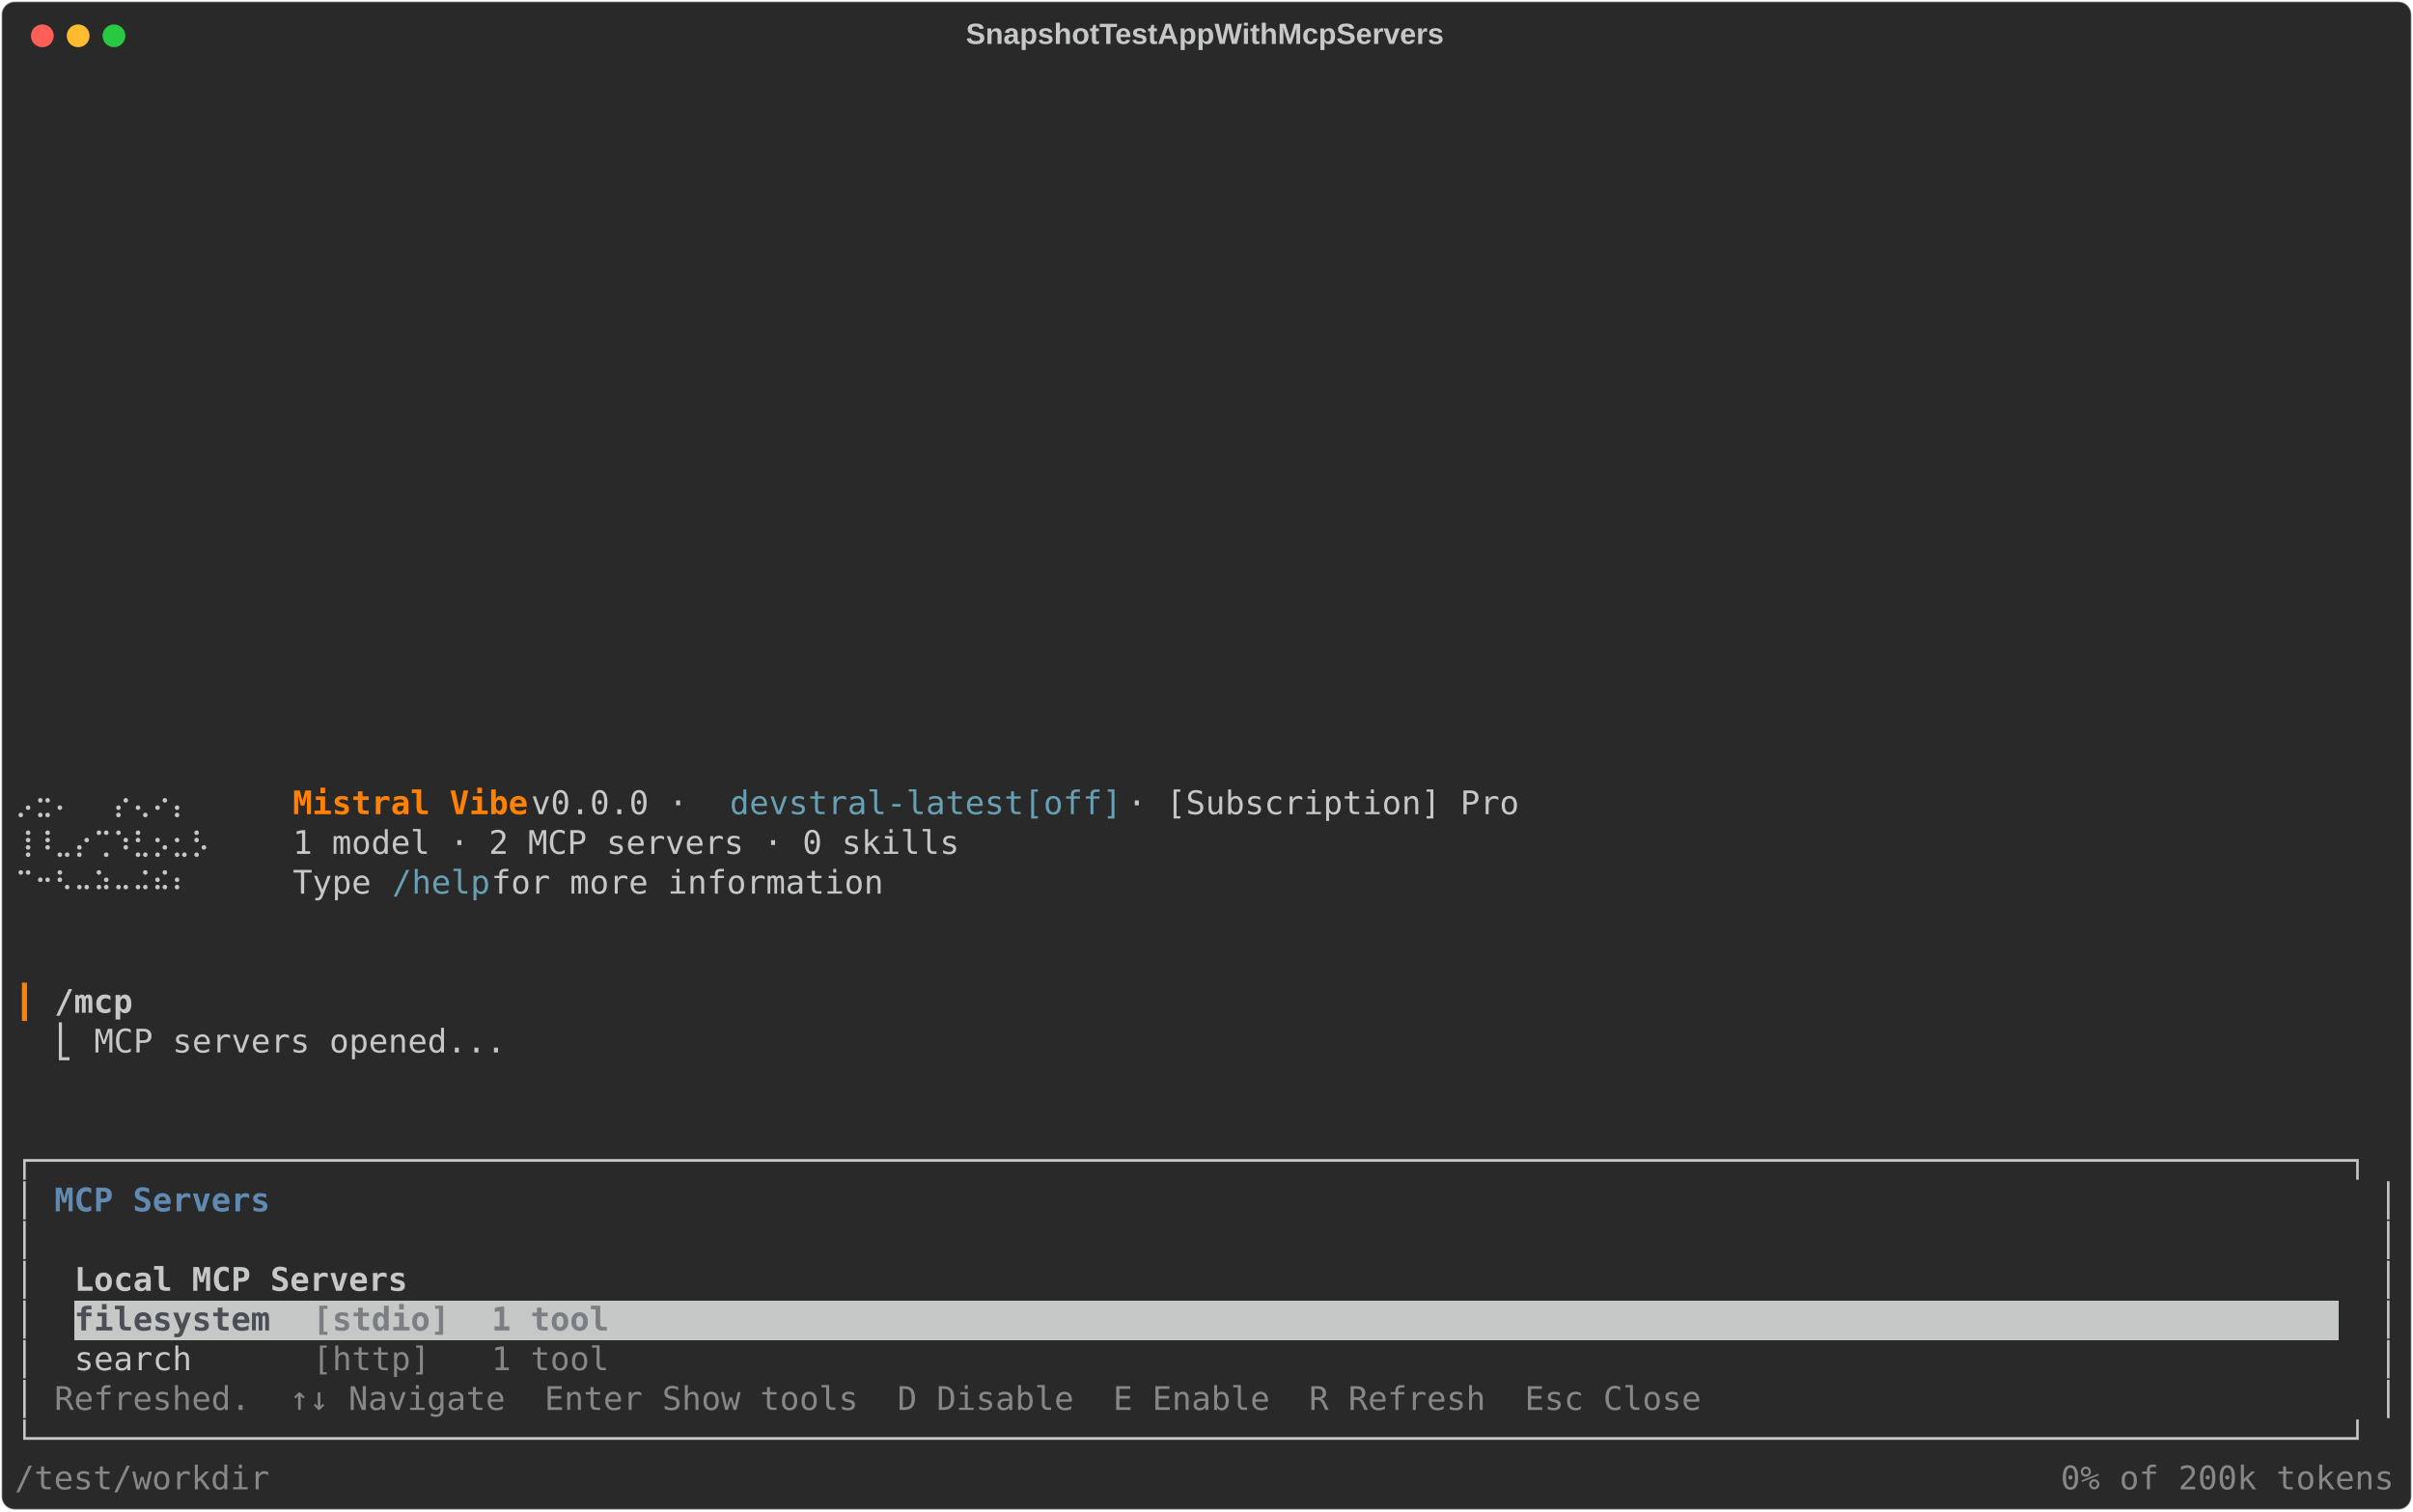
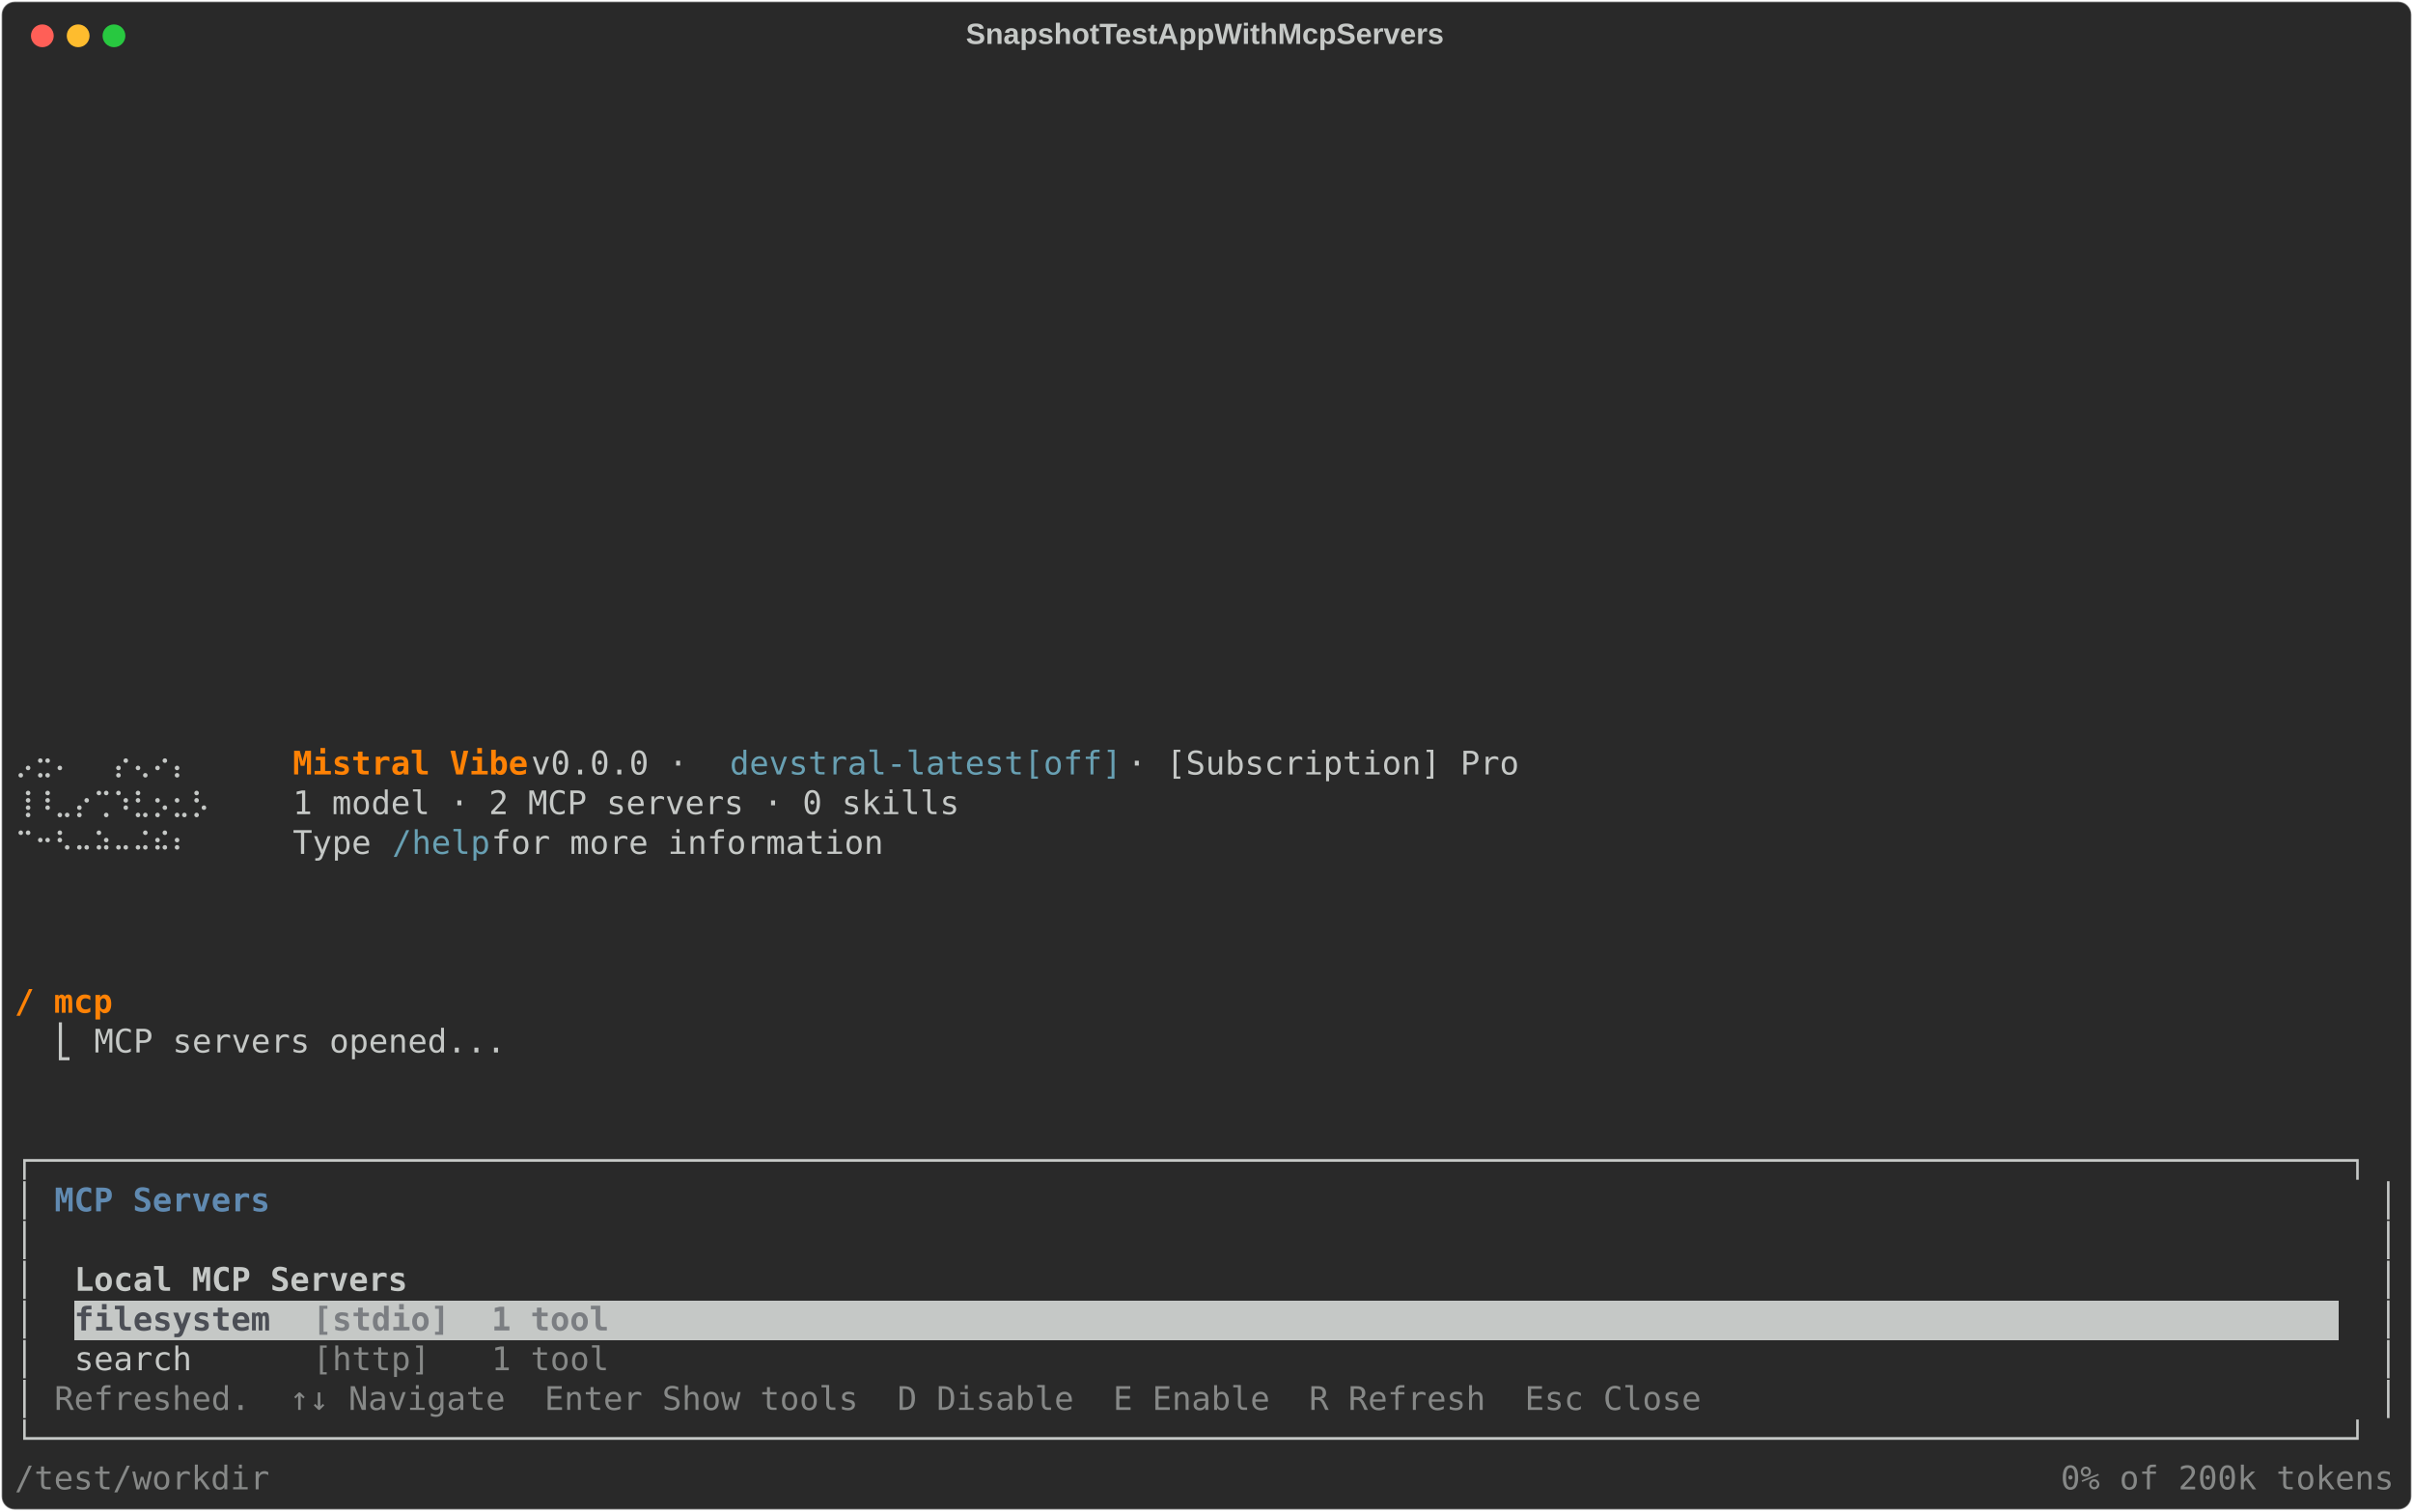
<svg xmlns="http://www.w3.org/2000/svg" class="rich-terminal" viewBox="0 0 1482 928.4">
  <style>

    @font-face {
        font-family: "Fira Code";
        src: local("FiraCode-Regular"),
                url("https://cdnjs.cloudflare.com/ajax/libs/firacode/6.2.0/woff2/FiraCode-Regular.woff2") format("woff2"),
                url("https://cdnjs.cloudflare.com/ajax/libs/firacode/6.2.0/woff/FiraCode-Regular.woff") format("woff");
        font-style: normal;
        font-weight: 400;
    }
    @font-face {
        font-family: "Fira Code";
        src: local("FiraCode-Bold"),
                url("https://cdnjs.cloudflare.com/ajax/libs/firacode/6.2.0/woff2/FiraCode-Bold.woff2") format("woff2"),
                url("https://cdnjs.cloudflare.com/ajax/libs/firacode/6.2.0/woff/FiraCode-Bold.woff") format("woff");
        font-style: bold;
        font-weight: 700;
    }

    .terminal-matrix {
        font-family: Fira Code, monospace;
        font-size: 20px;
        line-height: 24.4px;
        font-variant-east-asian: full-width;
    }

    .terminal-title {
        font-size: 18px;
        font-weight: bold;
        font-family: arial;
    }

    .terminal-r1 { fill: #c5c8c6 }
.terminal-r2 { fill: #ff8205;font-weight: bold }
.terminal-r3 { fill: #68a0b3 }
- .terminal-r4 { fill: #ff8205 }
+ .terminal-r4 { fill: #608ab1;font-weight: bold }
.terminal-r5 { fill: #c5c8c6;font-weight: bold }
- .terminal-r6 { fill: #608ab1;font-weight: bold }
- .terminal-r7 { fill: #4b4e55;font-weight: bold }
- .terminal-r8 { fill: #7b7e82;font-weight: bold }
- .terminal-r9 { fill: #868887 }
+ .terminal-r6 { fill: #4b4e55;font-weight: bold }
+ .terminal-r7 { fill: #7b7e82;font-weight: bold }
+ .terminal-r8 { fill: #868887 }
    </style>
  <defs>
    <clipPath id="terminal-clip-terminal">
      <rect x="0" y="0" width="1463.0" height="877.4" />
    </clipPath>
    <clipPath id="terminal-line-0">
      <rect x="0" y="1.5" width="1464" height="24.65" />
    </clipPath>
    <clipPath id="terminal-line-1">
      <rect x="0" y="25.9" width="1464" height="24.65" />
    </clipPath>
    <clipPath id="terminal-line-2">
      <rect x="0" y="50.3" width="1464" height="24.65" />
    </clipPath>
    <clipPath id="terminal-line-3">
      <rect x="0" y="74.7" width="1464" height="24.65" />
    </clipPath>
    <clipPath id="terminal-line-4">
      <rect x="0" y="99.1" width="1464" height="24.65" />
    </clipPath>
    <clipPath id="terminal-line-5">
      <rect x="0" y="123.5" width="1464" height="24.65" />
    </clipPath>
    <clipPath id="terminal-line-6">
      <rect x="0" y="147.9" width="1464" height="24.65" />
    </clipPath>
    <clipPath id="terminal-line-7">
      <rect x="0" y="172.3" width="1464" height="24.65" />
    </clipPath>
    <clipPath id="terminal-line-8">
      <rect x="0" y="196.7" width="1464" height="24.65" />
    </clipPath>
    <clipPath id="terminal-line-9">
      <rect x="0" y="221.1" width="1464" height="24.65" />
    </clipPath>
    <clipPath id="terminal-line-10">
      <rect x="0" y="245.5" width="1464" height="24.65" />
    </clipPath>
    <clipPath id="terminal-line-11">
      <rect x="0" y="269.9" width="1464" height="24.65" />
    </clipPath>
    <clipPath id="terminal-line-12">
      <rect x="0" y="294.3" width="1464" height="24.65" />
    </clipPath>
    <clipPath id="terminal-line-13">
      <rect x="0" y="318.7" width="1464" height="24.65" />
    </clipPath>
    <clipPath id="terminal-line-14">
      <rect x="0" y="343.1" width="1464" height="24.65" />
    </clipPath>
    <clipPath id="terminal-line-15">
      <rect x="0" y="367.5" width="1464" height="24.65" />
    </clipPath>
    <clipPath id="terminal-line-16">
      <rect x="0" y="391.9" width="1464" height="24.65" />
    </clipPath>
    <clipPath id="terminal-line-17">
      <rect x="0" y="416.3" width="1464" height="24.65" />
    </clipPath>
    <clipPath id="terminal-line-18">
      <rect x="0" y="440.7" width="1464" height="24.65" />
    </clipPath>
    <clipPath id="terminal-line-19">
      <rect x="0" y="465.1" width="1464" height="24.65" />
    </clipPath>
    <clipPath id="terminal-line-20">
      <rect x="0" y="489.5" width="1464" height="24.65" />
    </clipPath>
    <clipPath id="terminal-line-21">
      <rect x="0" y="513.9" width="1464" height="24.65" />
    </clipPath>
    <clipPath id="terminal-line-22">
      <rect x="0" y="538.3" width="1464" height="24.65" />
    </clipPath>
    <clipPath id="terminal-line-23">
      <rect x="0" y="562.7" width="1464" height="24.65" />
    </clipPath>
    <clipPath id="terminal-line-24">
      <rect x="0" y="587.1" width="1464" height="24.65" />
    </clipPath>
    <clipPath id="terminal-line-25">
      <rect x="0" y="611.5" width="1464" height="24.65" />
    </clipPath>
    <clipPath id="terminal-line-26">
      <rect x="0" y="635.9" width="1464" height="24.65" />
    </clipPath>
    <clipPath id="terminal-line-27">
      <rect x="0" y="660.3" width="1464" height="24.65" />
    </clipPath>
    <clipPath id="terminal-line-28">
      <rect x="0" y="684.7" width="1464" height="24.65" />
    </clipPath>
    <clipPath id="terminal-line-29">
      <rect x="0" y="709.1" width="1464" height="24.65" />
    </clipPath>
    <clipPath id="terminal-line-30">
      <rect x="0" y="733.5" width="1464" height="24.65" />
    </clipPath>
    <clipPath id="terminal-line-31">
      <rect x="0" y="757.9" width="1464" height="24.65" />
    </clipPath>
    <clipPath id="terminal-line-32">
      <rect x="0" y="782.3" width="1464" height="24.65" />
    </clipPath>
    <clipPath id="terminal-line-33">
      <rect x="0" y="806.7" width="1464" height="24.65" />
    </clipPath>
    <clipPath id="terminal-line-34">
      <rect x="0" y="831.1" width="1464" height="24.65" />
    </clipPath>
  </defs>
  <rect fill="#292929" stroke="rgba(255,255,255,0.35)" stroke-width="1" x="1" y="1" width="1480" height="926.4" rx="8" />
  <text class="terminal-title" fill="#c5c8c6" text-anchor="middle" x="740" y="27">SnapshotTestAppWithMcpServers</text>
  <g transform="translate(26,22)">
    <circle cx="0" cy="0" r="7" fill="#ff5f57" />
    <circle cx="22" cy="0" r="7" fill="#febc2e" />
    <circle cx="44" cy="0" r="7" fill="#28c840" />
  </g>
  <g transform="translate(9, 41)" clip-path="url(#terminal-clip-terminal)">
    <rect fill="#c5c8c6" x="36.6" y="757.9" width="146.4" height="24.65" shape-rendering="crispEdges" />
    <rect fill="#c5c8c6" x="183" y="757.9" width="109.8" height="24.65" shape-rendering="crispEdges" />
    <rect fill="#c5c8c6" x="292.8" y="757.9" width="97.6" height="24.65" shape-rendering="crispEdges" />
    <rect fill="#c5c8c6" x="390.4" y="757.9" width="1037" height="24.65" shape-rendering="crispEdges" />
    <g class="terminal-matrix">
      <text class="terminal-r1" x="1464" y="20" textLength="12.2" clip-path="url(#terminal-line-0)">
</text>
      <text class="terminal-r1" x="1464" y="44.4" textLength="12.2" clip-path="url(#terminal-line-1)">
</text>
      <text class="terminal-r1" x="1464" y="68.8" textLength="12.2" clip-path="url(#terminal-line-2)">
</text>
      <text class="terminal-r1" x="1464" y="93.2" textLength="12.2" clip-path="url(#terminal-line-3)">
</text>
      <text class="terminal-r1" x="1464" y="117.6" textLength="12.2" clip-path="url(#terminal-line-4)">
</text>
      <text class="terminal-r1" x="1464" y="142" textLength="12.2" clip-path="url(#terminal-line-5)">
</text>
      <text class="terminal-r1" x="1464" y="166.4" textLength="12.2" clip-path="url(#terminal-line-6)">
</text>
      <text class="terminal-r1" x="1464" y="190.8" textLength="12.2" clip-path="url(#terminal-line-7)">
</text>
      <text class="terminal-r1" x="1464" y="215.2" textLength="12.2" clip-path="url(#terminal-line-8)">
</text>
      <text class="terminal-r1" x="1464" y="239.6" textLength="12.2" clip-path="url(#terminal-line-9)">
</text>
      <text class="terminal-r1" x="1464" y="264" textLength="12.2" clip-path="url(#terminal-line-10)">
</text>
      <text class="terminal-r1" x="1464" y="288.4" textLength="12.2" clip-path="url(#terminal-line-11)">
</text>
      <text class="terminal-r1" x="1464" y="312.8" textLength="12.2" clip-path="url(#terminal-line-12)">
</text>
      <text class="terminal-r1" x="1464" y="337.2" textLength="12.2" clip-path="url(#terminal-line-13)">
</text>
      <text class="terminal-r1" x="1464" y="361.6" textLength="12.2" clip-path="url(#terminal-line-14)">
</text>
      <text class="terminal-r1" x="1464" y="386" textLength="12.2" clip-path="url(#terminal-line-15)">
</text>
      <text class="terminal-r1" x="1464" y="410.4" textLength="12.2" clip-path="url(#terminal-line-16)">
</text>
+       <text class="terminal-r1" x="0" y="434.8" textLength="134.2" clip-path="url(#terminal-line-17)">  ⡠⣒⠄  ⡔⢄⠔⡄</text>
+       <text class="terminal-r2" x="170.8" y="434.8" textLength="146.4" clip-path="url(#terminal-line-17)">Mistral Vibe</text>
+       <text class="terminal-r1" x="317.2" y="434.8" textLength="122" clip-path="url(#terminal-line-17)"> v0.0.0 · </text>
+       <text class="terminal-r3" x="439.2" y="434.8" textLength="244" clip-path="url(#terminal-line-17)">devstral-latest[off]</text>
+       <text class="terminal-r1" x="683.2" y="434.8" textLength="256.2" clip-path="url(#terminal-line-17)"> · [Subscription] Pro</text>
      <text class="terminal-r1" x="1464" y="434.8" textLength="12.2" clip-path="url(#terminal-line-17)">
</text>
-       <text class="terminal-r1" x="0" y="459.2" textLength="134.2" clip-path="url(#terminal-line-18)">  ⡠⣒⠄  ⡔⢄⠔⡄</text>
-       <text class="terminal-r2" x="170.8" y="459.2" textLength="146.4" clip-path="url(#terminal-line-18)">Mistral Vibe</text>
-       <text class="terminal-r1" x="317.2" y="459.2" textLength="122" clip-path="url(#terminal-line-18)"> v0.0.0 · </text>
-       <text class="terminal-r3" x="439.2" y="459.2" textLength="244" clip-path="url(#terminal-line-18)">devstral-latest[off]</text>
-       <text class="terminal-r1" x="683.2" y="459.2" textLength="256.2" clip-path="url(#terminal-line-18)"> · [Subscription] Pro</text>
+       <text class="terminal-r1" x="0" y="459.2" textLength="134.2" clip-path="url(#terminal-line-18)"> ⢸⠸⣀⡔⢉⠱⣃⡢⣂⡣</text>
+       <text class="terminal-r1" x="170.8" y="459.2" textLength="414.8" clip-path="url(#terminal-line-18)">1 model · 2 MCP servers · 0 skills</text>
      <text class="terminal-r1" x="1464" y="459.2" textLength="12.2" clip-path="url(#terminal-line-18)">
</text>
-       <text class="terminal-r1" x="0" y="483.6" textLength="134.2" clip-path="url(#terminal-line-19)"> ⢸⠸⣀⡔⢉⠱⣃⡢⣂⡣</text>
-       <text class="terminal-r1" x="170.8" y="483.6" textLength="414.8" clip-path="url(#terminal-line-19)">1 model · 2 MCP servers · 0 skills</text>
+       <text class="terminal-r1" x="0" y="483.6" textLength="134.2" clip-path="url(#terminal-line-19)">  ⠉⠒⠣⠤⠵⠤⠬⠮⠆</text>
+       <text class="terminal-r1" x="170.8" y="483.6" textLength="61" clip-path="url(#terminal-line-19)">Type </text>
+       <text class="terminal-r3" x="231.8" y="483.6" textLength="61" clip-path="url(#terminal-line-19)">/help</text>
+       <text class="terminal-r1" x="292.8" y="483.6" textLength="256.2" clip-path="url(#terminal-line-19)"> for more information</text>
      <text class="terminal-r1" x="1464" y="483.6" textLength="12.2" clip-path="url(#terminal-line-19)">
</text>
-       <text class="terminal-r1" x="0" y="508" textLength="134.2" clip-path="url(#terminal-line-20)">  ⠉⠒⠣⠤⠵⠤⠬⠮⠆</text>
-       <text class="terminal-r1" x="170.8" y="508" textLength="61" clip-path="url(#terminal-line-20)">Type </text>
-       <text class="terminal-r3" x="231.8" y="508" textLength="61" clip-path="url(#terminal-line-20)">/help</text>
-       <text class="terminal-r1" x="292.8" y="508" textLength="256.2" clip-path="url(#terminal-line-20)"> for more information</text>
      <text class="terminal-r1" x="1464" y="508" textLength="12.2" clip-path="url(#terminal-line-20)">
</text>
      <text class="terminal-r1" x="1464" y="532.4" textLength="12.2" clip-path="url(#terminal-line-21)">
</text>
      <text class="terminal-r1" x="1464" y="556.8" textLength="12.2" clip-path="url(#terminal-line-22)">
</text>
-       <text class="terminal-r4" x="0" y="581.2" textLength="12.2" clip-path="url(#terminal-line-23)">┃</text>
-       <text class="terminal-r5" x="24.4" y="581.2" textLength="48.8" clip-path="url(#terminal-line-23)">/mcp</text>
+       <text class="terminal-r2" x="0" y="581.2" textLength="61" clip-path="url(#terminal-line-23)">/ mcp</text>
      <text class="terminal-r1" x="1464" y="581.2" textLength="12.2" clip-path="url(#terminal-line-23)">
</text>
      <text class="terminal-r1" x="24.4" y="605.6" textLength="12.2" clip-path="url(#terminal-line-24)">⎣</text>
      <text class="terminal-r1" x="48.8" y="605.6" textLength="256.2" clip-path="url(#terminal-line-24)">MCP servers opened...</text>
      <text class="terminal-r1" x="1464" y="605.6" textLength="12.2" clip-path="url(#terminal-line-24)">
</text>
      <text class="terminal-r1" x="1464" y="630" textLength="12.2" clip-path="url(#terminal-line-25)">
</text>
      <text class="terminal-r1" x="1464" y="654.4" textLength="12.2" clip-path="url(#terminal-line-26)">
</text>
      <text class="terminal-r1" x="0" y="678.8" textLength="1464" clip-path="url(#terminal-line-27)">┌──────────────────────────────────────────────────────────────────────────────────────────────────────────────────────┐</text>
      <text class="terminal-r1" x="1464" y="678.8" textLength="12.2" clip-path="url(#terminal-line-27)">
</text>
      <text class="terminal-r1" x="0" y="703.2" textLength="12.2" clip-path="url(#terminal-line-28)">│</text>
-       <text class="terminal-r6" x="24.4" y="703.2" textLength="134.2" clip-path="url(#terminal-line-28)">MCP Servers</text>
+       <text class="terminal-r4" x="24.4" y="703.2" textLength="134.2" clip-path="url(#terminal-line-28)">MCP Servers</text>
      <text class="terminal-r1" x="1451.8" y="703.2" textLength="12.2" clip-path="url(#terminal-line-28)">│</text>
      <text class="terminal-r1" x="1464" y="703.2" textLength="12.2" clip-path="url(#terminal-line-28)">
</text>
      <text class="terminal-r1" x="0" y="727.6" textLength="12.2" clip-path="url(#terminal-line-29)">│</text>
      <text class="terminal-r1" x="1451.8" y="727.6" textLength="12.2" clip-path="url(#terminal-line-29)">│</text>
      <text class="terminal-r1" x="1464" y="727.6" textLength="12.2" clip-path="url(#terminal-line-29)">
</text>
      <text class="terminal-r1" x="0" y="752" textLength="12.2" clip-path="url(#terminal-line-30)">│</text>
      <text class="terminal-r5" x="36.6" y="752" textLength="207.4" clip-path="url(#terminal-line-30)">Local MCP Servers</text>
      <text class="terminal-r1" x="1451.8" y="752" textLength="12.2" clip-path="url(#terminal-line-30)">│</text>
      <text class="terminal-r1" x="1464" y="752" textLength="12.2" clip-path="url(#terminal-line-30)">
</text>
      <text class="terminal-r1" x="0" y="776.4" textLength="12.2" clip-path="url(#terminal-line-31)">│</text>
-       <text class="terminal-r7" x="36.6" y="776.4" textLength="146.4" clip-path="url(#terminal-line-31)">  filesystem</text>
-       <text class="terminal-r8" x="183" y="776.4" textLength="109.8" clip-path="url(#terminal-line-31)">  [stdio]</text>
-       <text class="terminal-r8" x="292.8" y="776.4" textLength="97.6" clip-path="url(#terminal-line-31)">  1 tool</text>
+       <text class="terminal-r6" x="36.6" y="776.4" textLength="146.4" clip-path="url(#terminal-line-31)">  filesystem</text>
+       <text class="terminal-r7" x="183" y="776.4" textLength="109.8" clip-path="url(#terminal-line-31)">  [stdio]</text>
+       <text class="terminal-r7" x="292.8" y="776.4" textLength="97.6" clip-path="url(#terminal-line-31)">  1 tool</text>
      <text class="terminal-r1" x="1451.8" y="776.4" textLength="12.2" clip-path="url(#terminal-line-31)">│</text>
      <text class="terminal-r1" x="1464" y="776.4" textLength="12.2" clip-path="url(#terminal-line-31)">
</text>
      <text class="terminal-r1" x="0" y="800.8" textLength="12.2" clip-path="url(#terminal-line-32)">│</text>
      <text class="terminal-r1" x="36.6" y="800.8" textLength="146.4" clip-path="url(#terminal-line-32)">  search    </text>
-       <text class="terminal-r9" x="183" y="800.8" textLength="109.8" clip-path="url(#terminal-line-32)">  [http] </text>
-       <text class="terminal-r9" x="292.8" y="800.8" textLength="97.6" clip-path="url(#terminal-line-32)">  1 tool</text>
+       <text class="terminal-r8" x="183" y="800.8" textLength="109.8" clip-path="url(#terminal-line-32)">  [http] </text>
+       <text class="terminal-r8" x="292.8" y="800.8" textLength="97.6" clip-path="url(#terminal-line-32)">  1 tool</text>
      <text class="terminal-r1" x="1451.8" y="800.8" textLength="12.2" clip-path="url(#terminal-line-32)">│</text>
      <text class="terminal-r1" x="1464" y="800.8" textLength="12.2" clip-path="url(#terminal-line-32)">
</text>
      <text class="terminal-r1" x="0" y="825.2" textLength="12.2" clip-path="url(#terminal-line-33)">│</text>
-       <text class="terminal-r9" x="24.4" y="825.2" textLength="1024.8" clip-path="url(#terminal-line-33)">Refreshed.  ↑↓ Navigate  Enter Show tools  D Disable  E Enable  R Refresh  Esc Close</text>
+       <text class="terminal-r8" x="24.4" y="825.2" textLength="1024.8" clip-path="url(#terminal-line-33)">Refreshed.  ↑↓ Navigate  Enter Show tools  D Disable  E Enable  R Refresh  Esc Close</text>
      <text class="terminal-r1" x="1451.8" y="825.2" textLength="12.2" clip-path="url(#terminal-line-33)">│</text>
      <text class="terminal-r1" x="1464" y="825.2" textLength="12.2" clip-path="url(#terminal-line-33)">
</text>
      <text class="terminal-r1" x="0" y="849.6" textLength="1464" clip-path="url(#terminal-line-34)">└──────────────────────────────────────────────────────────────────────────────────────────────────────────────────────┘</text>
      <text class="terminal-r1" x="1464" y="849.6" textLength="12.2" clip-path="url(#terminal-line-34)">
</text>
-       <text class="terminal-r9" x="0" y="874" textLength="158.6" clip-path="url(#terminal-line-35)">/test/workdir</text>
-       <text class="terminal-r9" x="1256.6" y="874" textLength="207.4" clip-path="url(#terminal-line-35)">0% of 200k tokens</text>
+       <text class="terminal-r8" x="0" y="874" textLength="158.6" clip-path="url(#terminal-line-35)">/test/workdir</text>
+       <text class="terminal-r8" x="1256.6" y="874" textLength="207.4" clip-path="url(#terminal-line-35)">0% of 200k tokens</text>
    </g>
  </g>
</svg>
